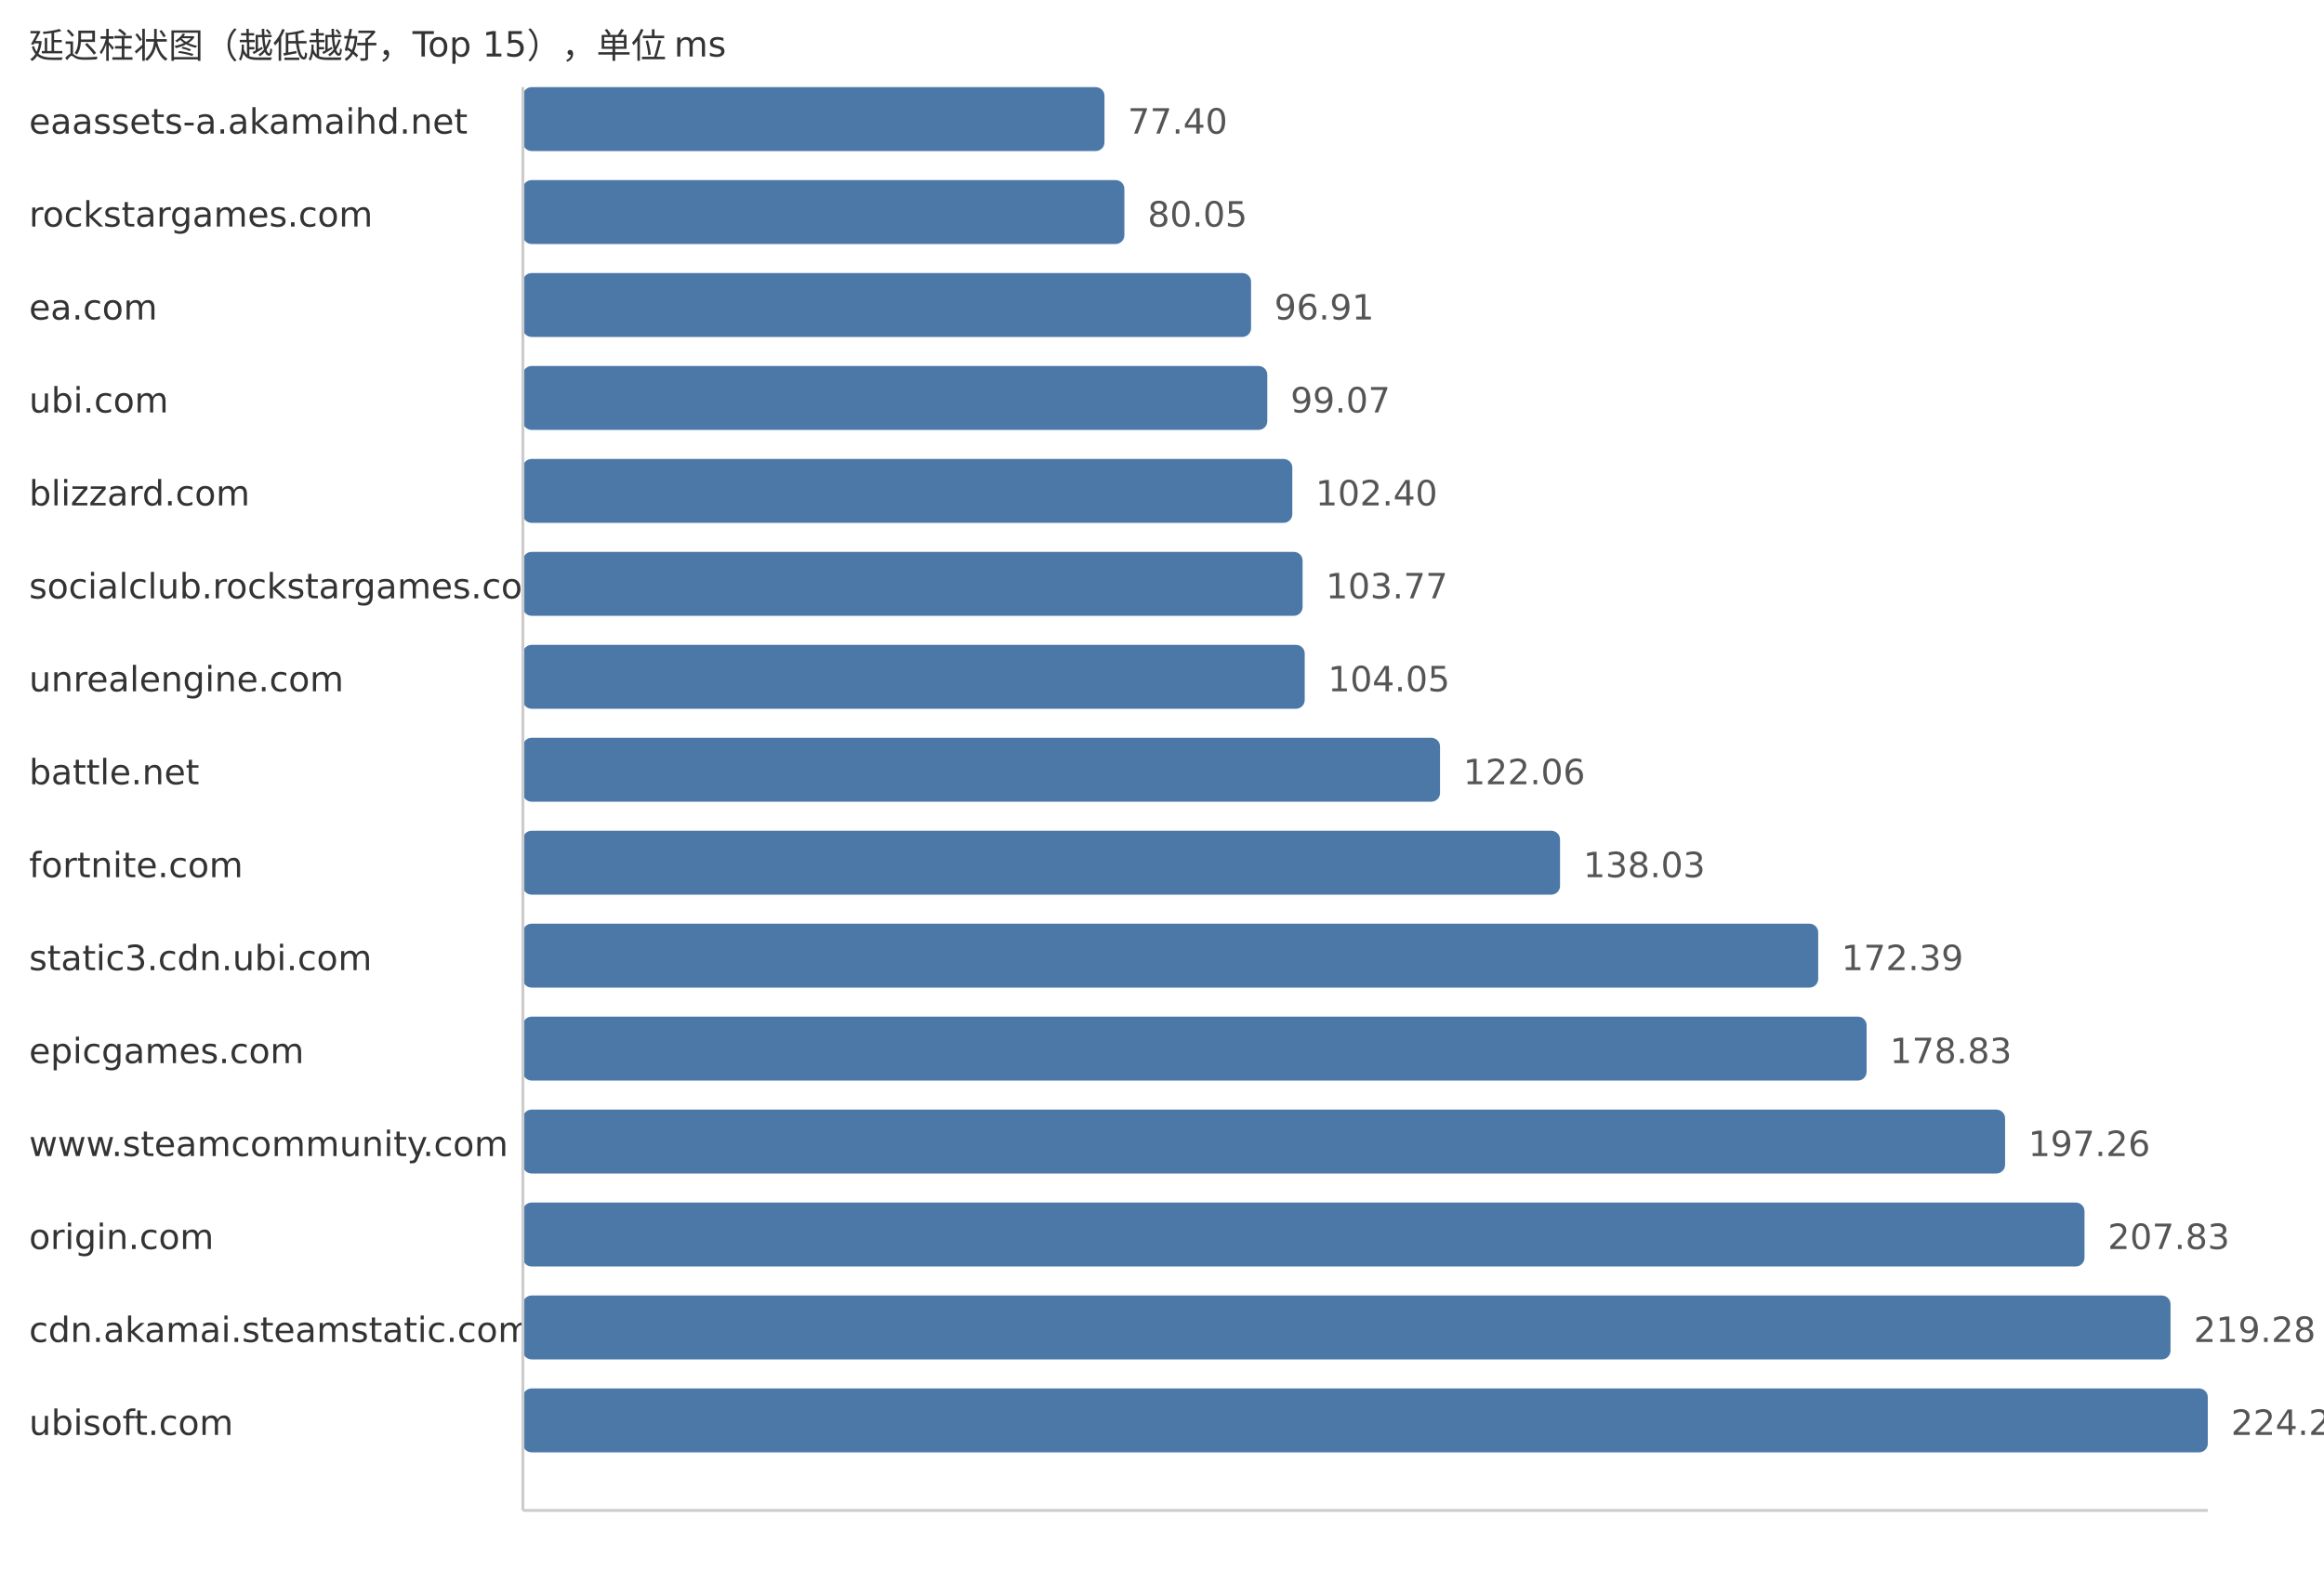
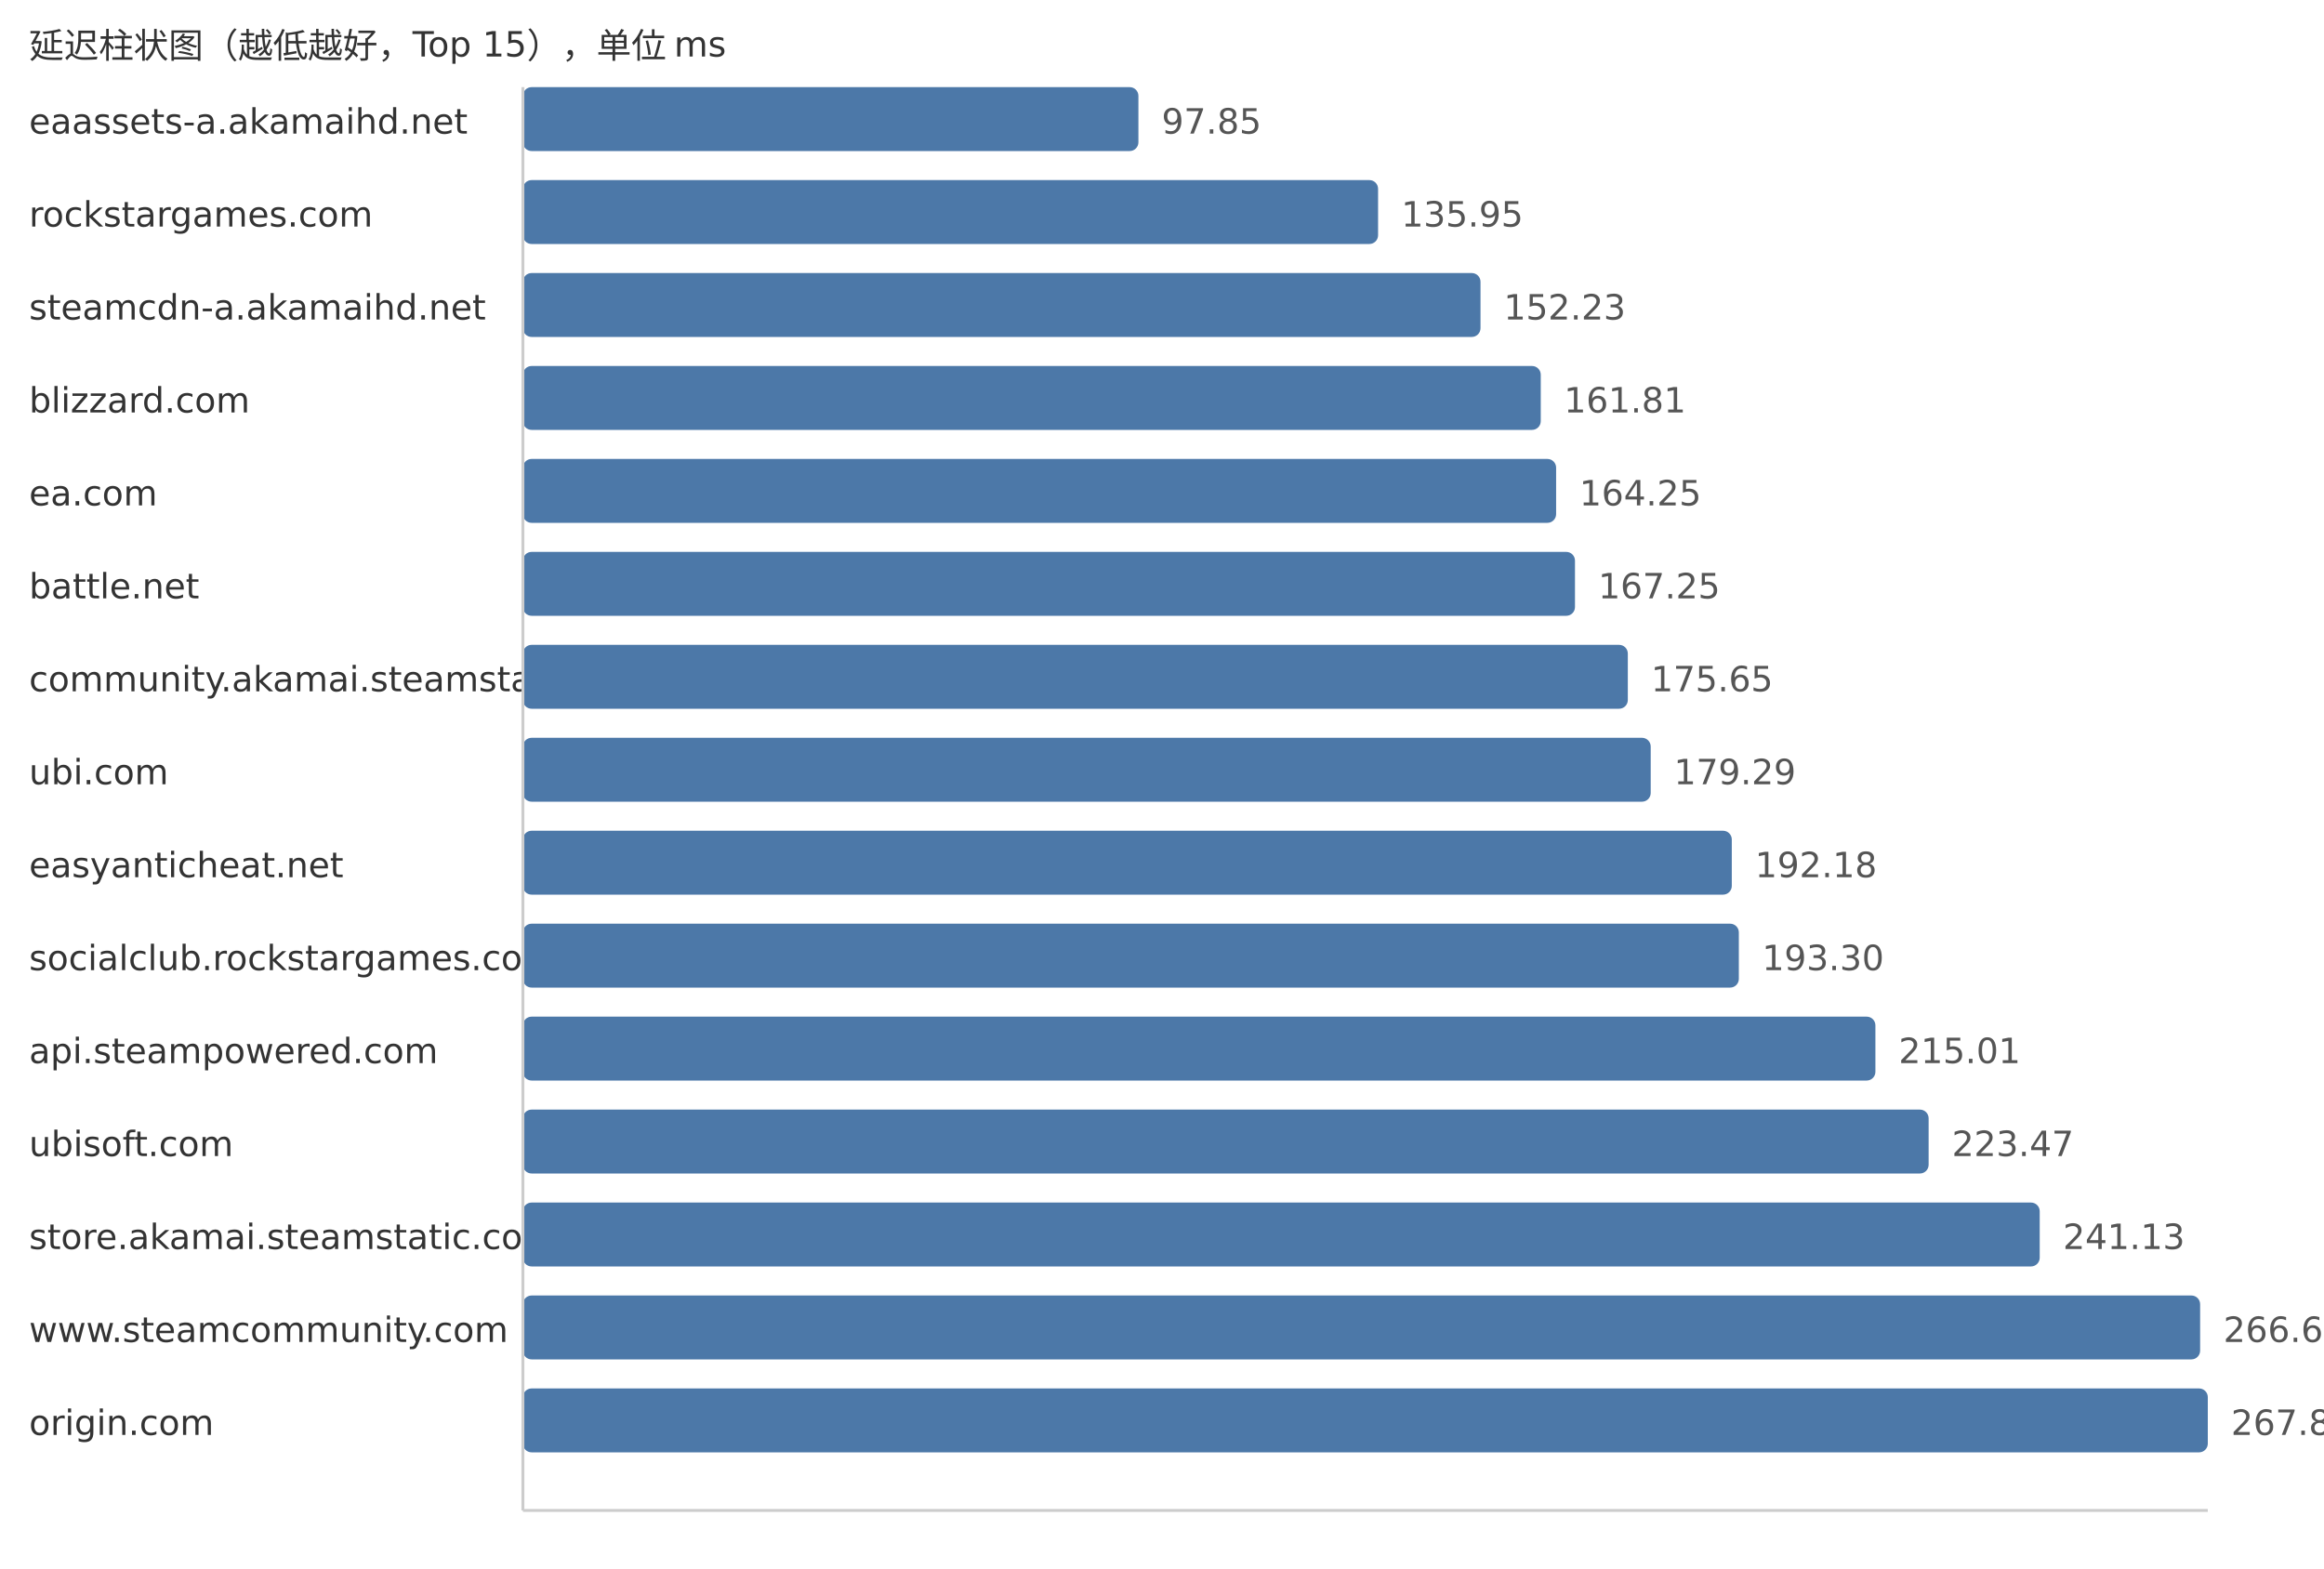
<svg xmlns="http://www.w3.org/2000/svg" width="800" height="540">
  <style> .label{font-family:DejaVu Sans,Verdana,Geneva,sans-serif;font-size:12px;fill:#333} .value{font-family:DejaVu Sans,Verdana,Geneva,sans-serif;font-size:12px;fill:#555} </style>
  <text x="10" y="20" class="label">延迟柱状图（越低越好，Top 15），单位 ms</text>
  <text x="10" y="46" class="label">eaassets-a.akamaihd.net</text>
-   <rect x="180" y="30" width="200.2" height="22" fill="#4c78a8" rx="3" />
-   <text x="388.2" y="46" class="value">77.40</text>
+   <rect x="180" y="30" width="211.88" height="22" fill="#4c78a8" rx="3" />
+   <text x="399.88" y="46" class="value">97.85</text>
  <text x="10" y="78" class="label">rockstargames.com</text>
-   <rect x="180" y="62" width="207.05" height="22" fill="#4c78a8" rx="3" />
-   <text x="395.05" y="78" class="value">80.05</text>
-   <text x="10" y="110" class="label">ea.com</text>
-   <rect x="180" y="94" width="250.66" height="22" fill="#4c78a8" rx="3" />
-   <text x="438.66" y="110" class="value">96.91</text>
-   <text x="10" y="142" class="label">ubi.com</text>
-   <rect x="180" y="126" width="256.25" height="22" fill="#4c78a8" rx="3" />
-   <text x="444.25" y="142" class="value">99.07</text>
-   <text x="10" y="174" class="label">blizzard.com</text>
-   <rect x="180" y="158" width="264.86" height="22" fill="#4c78a8" rx="3" />
-   <text x="452.86" y="174" class="value">102.40</text>
-   <text x="10" y="206" class="label">socialclub.rockstargames.com</text>
-   <rect x="180" y="190" width="268.4" height="22" fill="#4c78a8" rx="3" />
-   <text x="456.4" y="206" class="value">103.77</text>
-   <text x="10" y="238" class="label">unrealengine.com</text>
-   <rect x="180" y="222" width="269.13" height="22" fill="#4c78a8" rx="3" />
-   <text x="457.13" y="238" class="value">104.05</text>
-   <text x="10" y="270" class="label">battle.net</text>
-   <rect x="180" y="254" width="315.71" height="22" fill="#4c78a8" rx="3" />
-   <text x="503.71" y="270" class="value">122.06</text>
-   <text x="10" y="302" class="label">fortnite.com</text>
-   <rect x="180" y="286" width="357.02" height="22" fill="#4c78a8" rx="3" />
-   <text x="545.02" y="302" class="value">138.03</text>
-   <text x="10" y="334" class="label">static3.cdn.ubi.com</text>
-   <rect x="180" y="318" width="445.89" height="22" fill="#4c78a8" rx="3" />
-   <text x="633.89" y="334" class="value">172.39</text>
-   <text x="10" y="366" class="label">epicgames.com</text>
-   <rect x="180" y="350" width="462.55" height="22" fill="#4c78a8" rx="3" />
-   <text x="650.55" y="366" class="value">178.83</text>
-   <text x="10" y="398" class="label">www.steamcommunity.com</text>
-   <rect x="180" y="382" width="510.22" height="22" fill="#4c78a8" rx="3" />
-   <text x="698.22" y="398" class="value">197.26</text>
-   <text x="10" y="430" class="label">origin.com</text>
-   <rect x="180" y="414" width="537.56" height="22" fill="#4c78a8" rx="3" />
-   <text x="725.56" y="430" class="value">207.83</text>
-   <text x="10" y="462" class="label">cdn.akamai.steamstatic.com</text>
-   <rect x="180" y="446" width="567.17" height="22" fill="#4c78a8" rx="3" />
-   <text x="755.17" y="462" class="value">219.28</text>
-   <text x="10" y="494" class="label">ubisoft.com</text>
+   <rect x="180" y="62" width="294.38" height="22" fill="#4c78a8" rx="3" />
+   <text x="482.38" y="78" class="value">135.95</text>
+   <text x="10" y="110" class="label">steamcdn-a.akamaihd.net</text>
+   <rect x="180" y="94" width="329.64" height="22" fill="#4c78a8" rx="3" />
+   <text x="517.64" y="110" class="value">152.23</text>
+   <text x="10" y="142" class="label">blizzard.com</text>
+   <rect x="180" y="126" width="350.38" height="22" fill="#4c78a8" rx="3" />
+   <text x="538.38" y="142" class="value">161.81</text>
+   <text x="10" y="174" class="label">ea.com</text>
+   <rect x="180" y="158" width="355.67" height="22" fill="#4c78a8" rx="3" />
+   <text x="543.67" y="174" class="value">164.25</text>
+   <text x="10" y="206" class="label">battle.net</text>
+   <rect x="180" y="190" width="362.16" height="22" fill="#4c78a8" rx="3" />
+   <text x="550.16" y="206" class="value">167.25</text>
+   <text x="10" y="238" class="label">community.akamai.steamstatic.com</text>
+   <rect x="180" y="222" width="380.35" height="22" fill="#4c78a8" rx="3" />
+   <text x="568.35" y="238" class="value">175.65</text>
+   <text x="10" y="270" class="label">ubi.com</text>
+   <rect x="180" y="254" width="388.23" height="22" fill="#4c78a8" rx="3" />
+   <text x="576.23" y="270" class="value">179.29</text>
+   <text x="10" y="302" class="label">easyanticheat.net</text>
+   <rect x="180" y="286" width="416.14" height="22" fill="#4c78a8" rx="3" />
+   <text x="604.14" y="302" class="value">192.18</text>
+   <text x="10" y="334" class="label">socialclub.rockstargames.com</text>
+   <rect x="180" y="318" width="418.57" height="22" fill="#4c78a8" rx="3" />
+   <text x="606.57" y="334" class="value">193.30</text>
+   <text x="10" y="366" class="label">api.steampowered.com</text>
+   <rect x="180" y="350" width="465.58" height="22" fill="#4c78a8" rx="3" />
+   <text x="653.58" y="366" class="value">215.01</text>
+   <text x="10" y="398" class="label">ubisoft.com</text>
+   <rect x="180" y="382" width="483.9" height="22" fill="#4c78a8" rx="3" />
+   <text x="671.9" y="398" class="value">223.47</text>
+   <text x="10" y="430" class="label">store.akamai.steamstatic.com</text>
+   <rect x="180" y="414" width="522.14" height="22" fill="#4c78a8" rx="3" />
+   <text x="710.14" y="430" class="value">241.13</text>
+   <text x="10" y="462" class="label">www.steamcommunity.com</text>
+   <rect x="180" y="446" width="577.36" height="22" fill="#4c78a8" rx="3" />
+   <text x="765.36" y="462" class="value">266.63</text>
+   <text x="10" y="494" class="label">origin.com</text>
  <rect x="180" y="478" width="580.0" height="22" fill="#4c78a8" rx="3" />
-   <text x="768.0" y="494" class="value">224.24</text>
+   <text x="768.0" y="494" class="value">267.85</text>
  <line x1="180" y1="30" x2="180" y2="520" stroke="#ccc" />
  <line x1="180" y1="520" x2="760" y2="520" stroke="#ccc" />
</svg>
